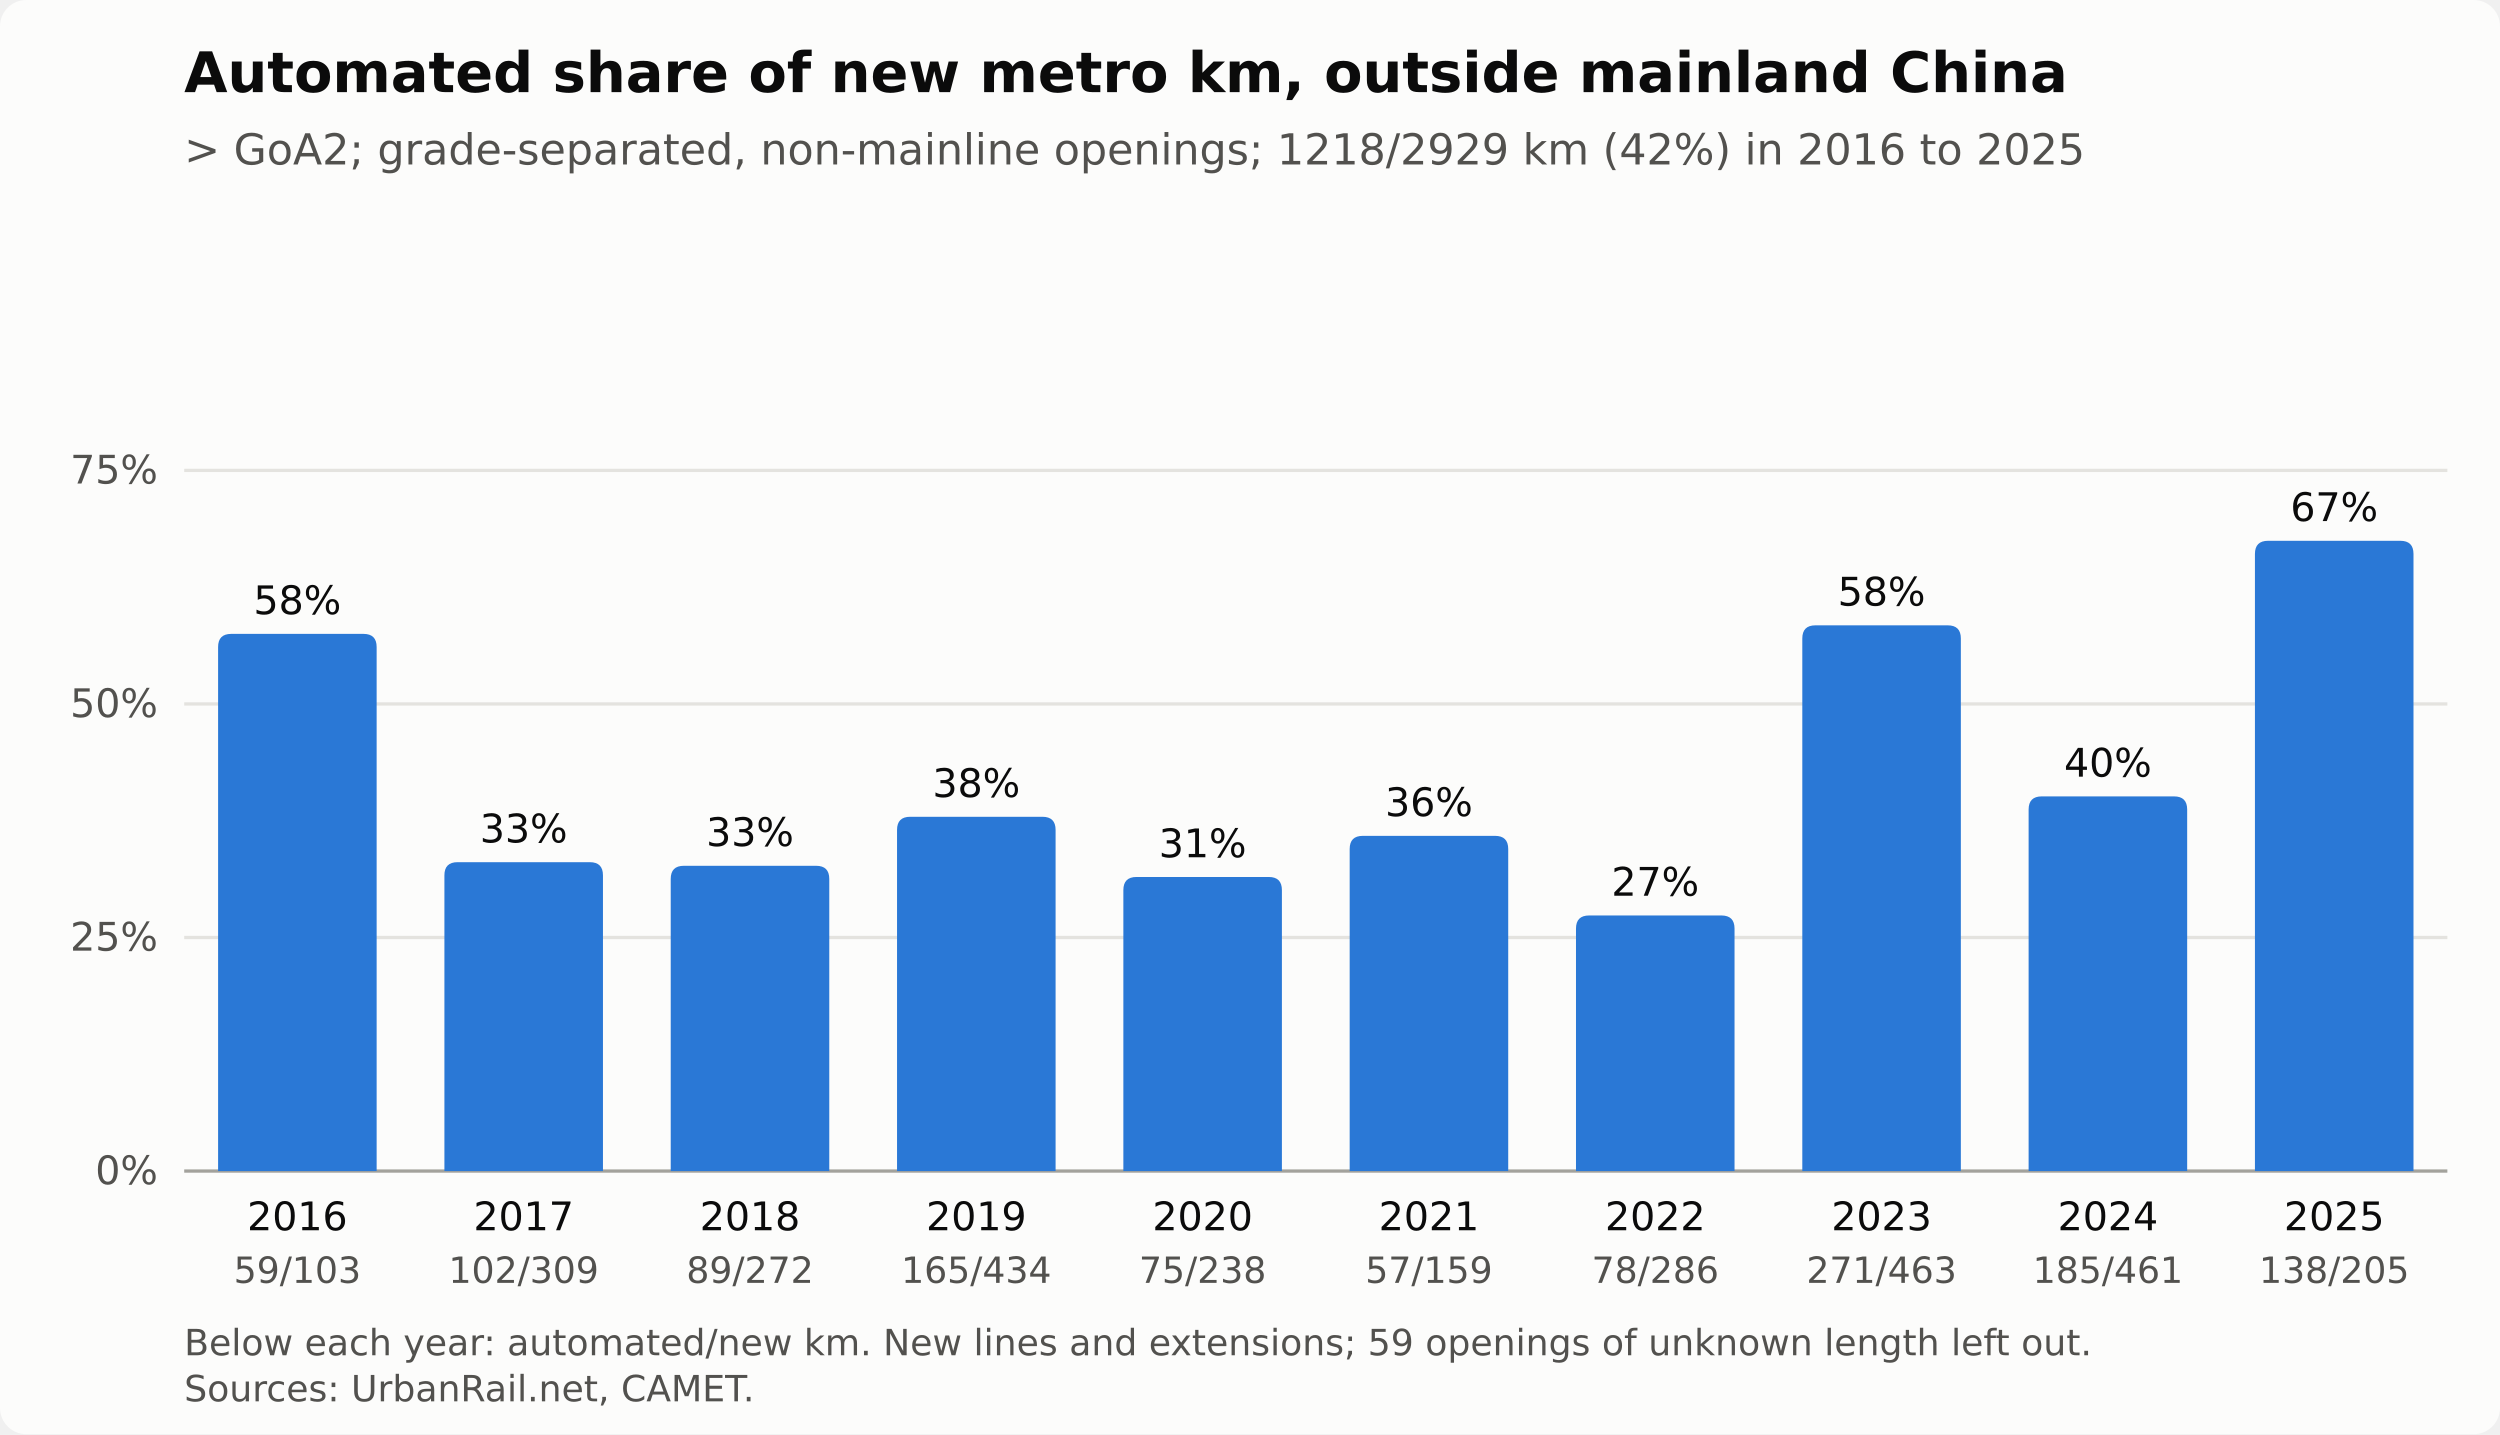
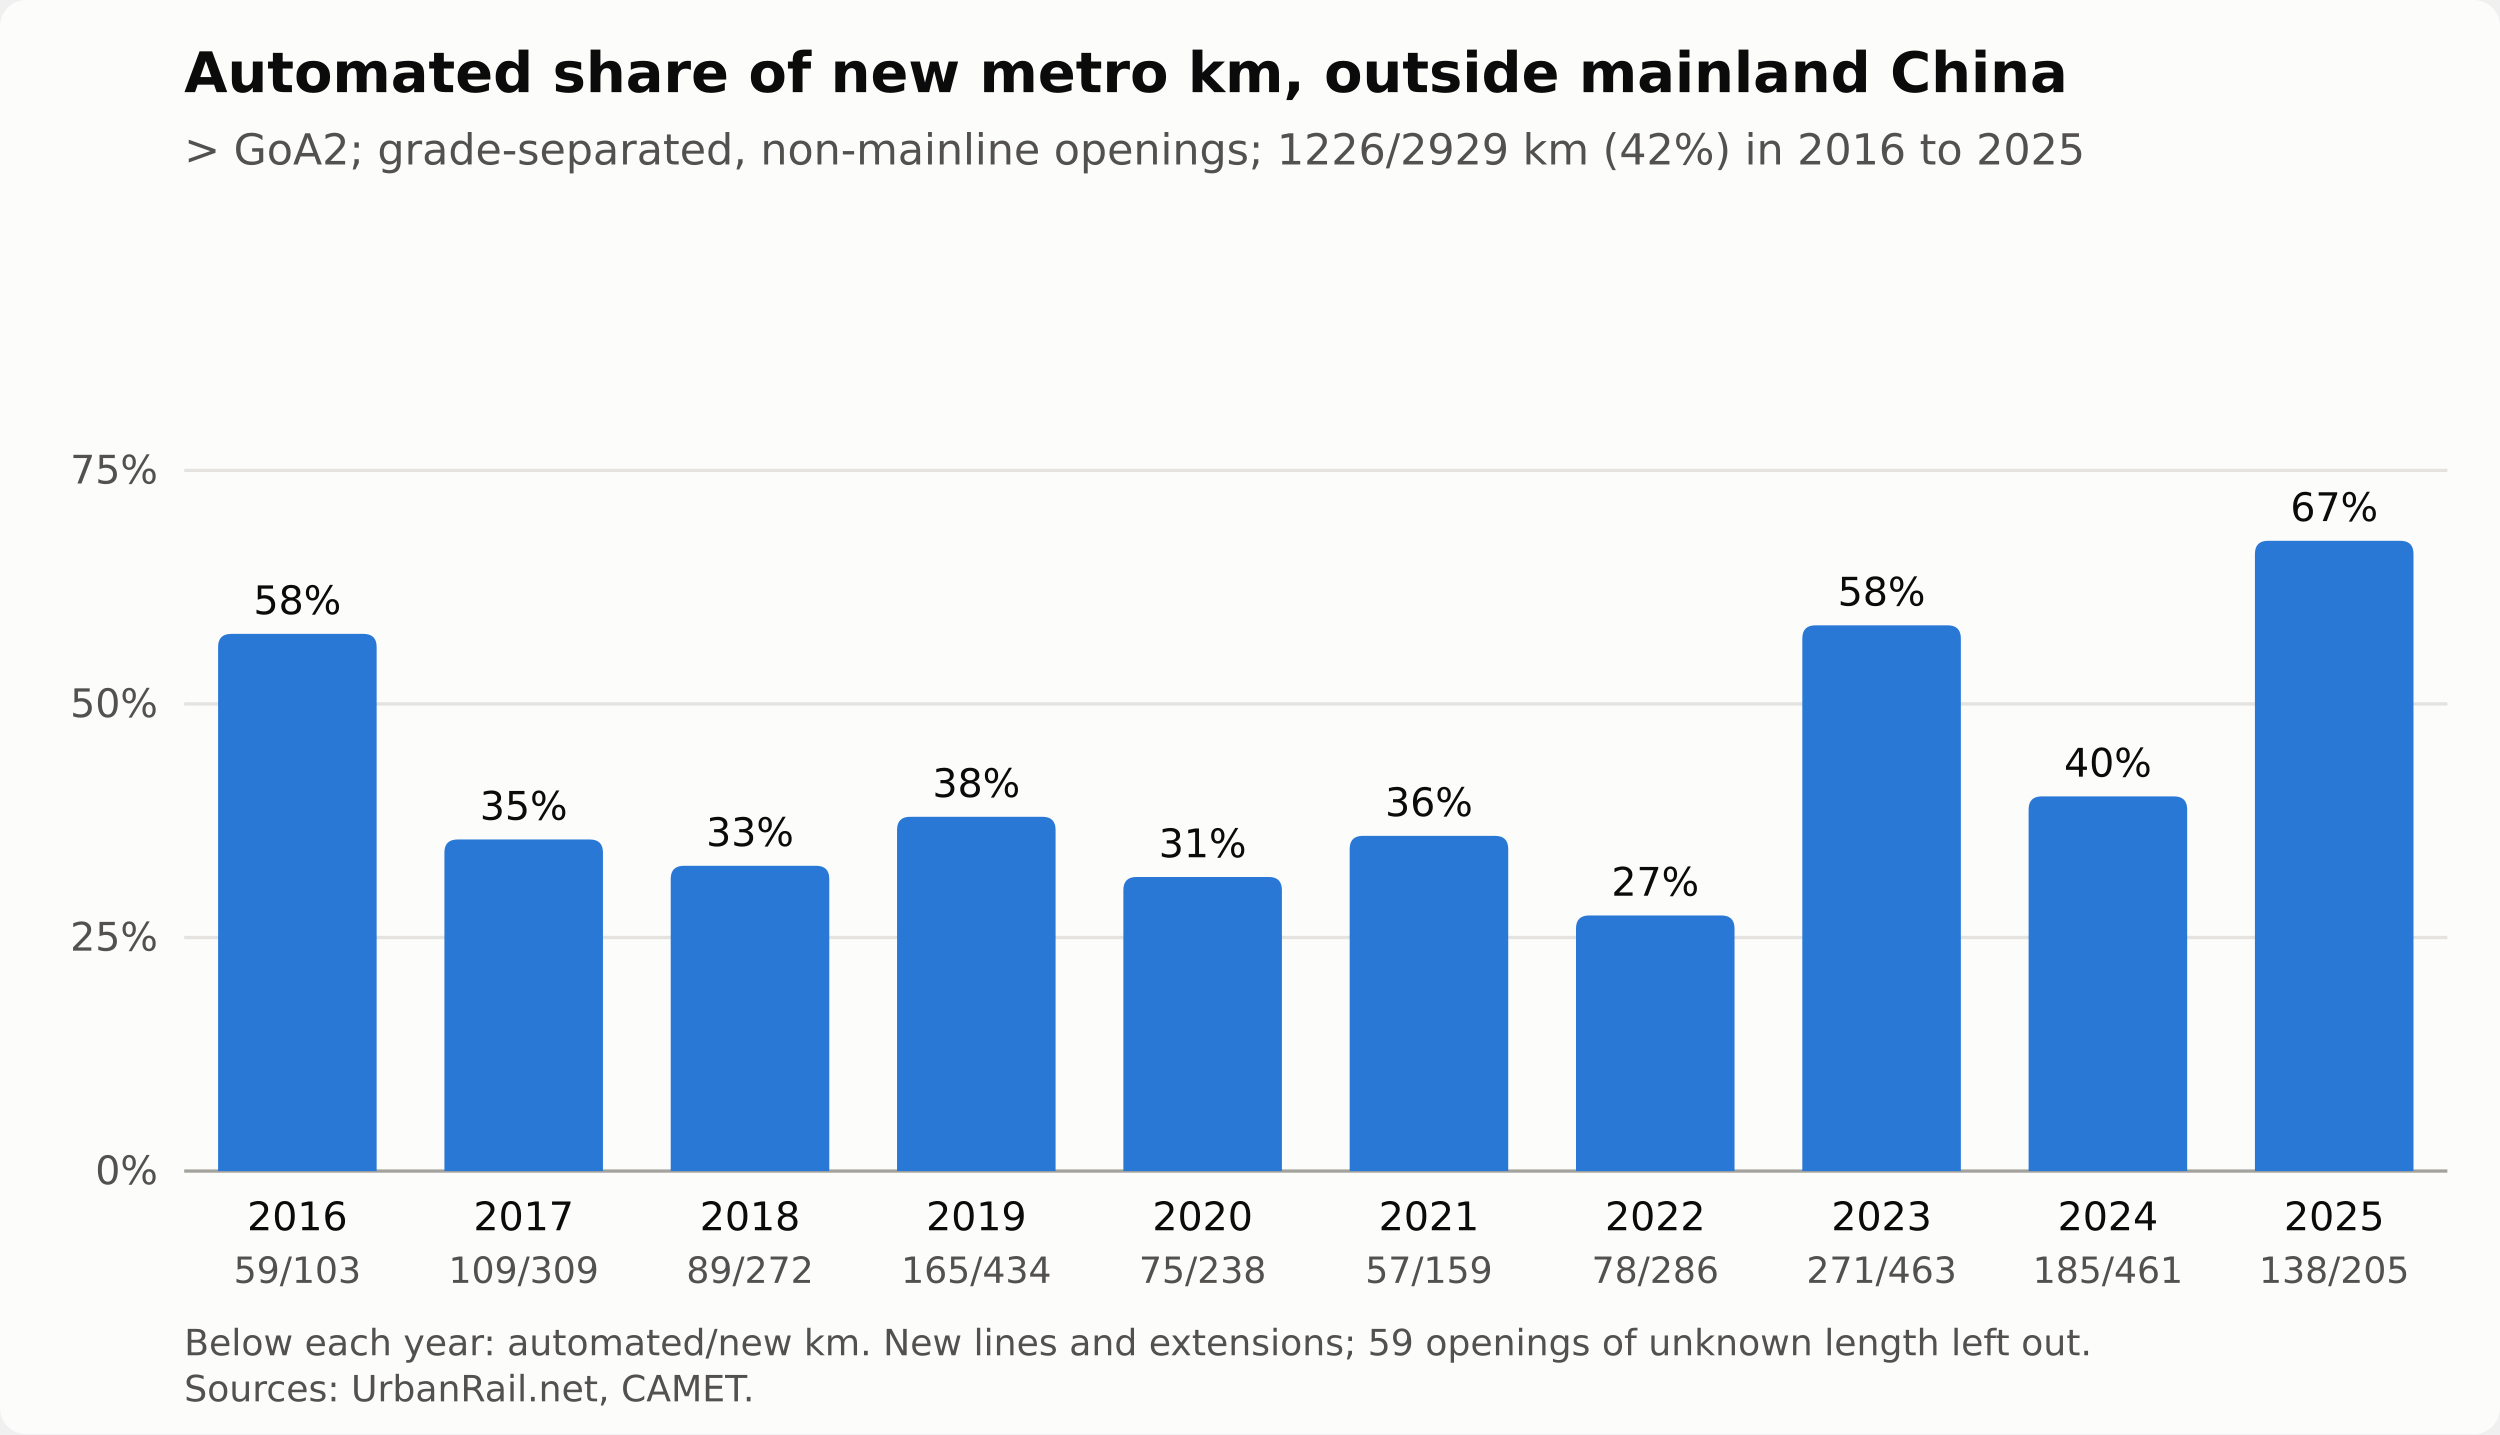
<svg xmlns="http://www.w3.org/2000/svg" viewBox="0 0 760 436" width="760" height="436" role="img" aria-labelledby="t d" font-family="system-ui, -apple-system, Segoe UI, DejaVu Sans, sans-serif">
  <style>
.bg{fill:#fcfcfb}.bar{fill:#2a78d6}.bar.partial{fill-opacity:.55}
.grid{stroke:#e4e3df;stroke-width:1}.axis{stroke:#a3a29c;stroke-width:1}
.t1{fill:#0b0b0b}.t2{fill:#52514e}
@media (prefers-color-scheme: dark){
.bg{fill:#1a1a19}.bar{fill:#3987e5}.grid{stroke:#2e2e2c}.axis{stroke:#5d5c57}
.t1{fill:#ffffff}.t2{fill:#c3c2b7}}
</style>
  <rect class="bg" width="760" height="436" rx="8" />
  <text class="t1" x="56" y="28" font-size="17" font-weight="600">Automated share of new metro km, outside mainland China</text>
-   <text class="t2" x="56" y="50" font-size="13">&gt; GoA2; grade-separated, non-mainline openings; 1218/2929 km (42%) in 2016 to 2025</text>
+   <text class="t2" x="56" y="50" font-size="13">&gt; GoA2; grade-separated, non-mainline openings; 1226/2929 km (42%) in 2016 to 2025</text>
  <line class="axis" x1="56" x2="744" y1="356.0" y2="356.0" />
  <text class="t2" x="48" y="360.0" font-size="12" text-anchor="end">0%</text>
  <line class="grid" x1="56" x2="744" y1="285.0" y2="285.0" />
  <text class="t2" x="48" y="289.0" font-size="12" text-anchor="end">25%</text>
  <line class="grid" x1="56" x2="744" y1="214.0" y2="214.0" />
  <text class="t2" x="48" y="218.0" font-size="12" text-anchor="end">50%</text>
  <line class="grid" x1="56" x2="744" y1="143.0" y2="143.0" />
  <text class="t2" x="48" y="147.0" font-size="12" text-anchor="end">75%</text>
  <g>
    <rect x="56.0" y="72" width="68.8" height="284" fill="transparent" />
    <path class="bar" d="M66.3,356.0 V196.7 Q66.3,192.7 70.3,192.7 H110.5 Q114.5,192.7 114.5,196.7 V356.0 Z" />
    <text class="t1" x="90.4" y="186.7" font-size="12" text-anchor="middle">58%</text>
  </g>
  <text class="t1" x="90.4" y="374.0" font-size="12" text-anchor="middle">2016</text>
  <text class="t2" x="90.4" y="390.0" font-size="11" text-anchor="middle">59/103</text>
  <g>
    <rect x="124.8" y="72" width="68.8" height="284" fill="transparent" />
-     <path class="bar" d="M135.1,356.0 V266.1 Q135.1,262.1 139.1,262.1 H179.3 Q183.3,262.1 183.3,266.1 V356.0 Z" />
-     <text class="t1" x="159.2" y="256.1" font-size="12" text-anchor="middle">33%</text>
+     <path class="bar" d="M135.1,356.0 V259.2 Q135.1,255.2 139.1,255.2 H179.3 Q183.3,255.2 183.3,259.2 V356.0 Z" />
+     <text class="t1" x="159.2" y="249.2" font-size="12" text-anchor="middle">35%</text>
  </g>
  <text class="t1" x="159.2" y="374.0" font-size="12" text-anchor="middle">2017</text>
-   <text class="t2" x="159.2" y="390.0" font-size="11" text-anchor="middle">102/309</text>
+   <text class="t2" x="159.2" y="390.0" font-size="11" text-anchor="middle">109/309</text>
  <g>
    <rect x="193.6" y="72" width="68.8" height="284" fill="transparent" />
    <path class="bar" d="M203.9,356.0 V267.2 Q203.9,263.2 207.9,263.2 H248.1 Q252.1,263.2 252.1,267.2 V356.0 Z" />
    <text class="t1" x="228.0" y="257.2" font-size="12" text-anchor="middle">33%</text>
  </g>
  <text class="t1" x="228.0" y="374.0" font-size="12" text-anchor="middle">2018</text>
  <text class="t2" x="228.0" y="390.0" font-size="11" text-anchor="middle">89/272</text>
  <g>
    <rect x="262.4" y="72" width="68.8" height="284" fill="transparent" />
    <path class="bar" d="M272.7,356.0 V252.3 Q272.7,248.3 276.7,248.3 H316.9 Q320.9,248.3 320.9,252.3 V356.0 Z" />
    <text class="t1" x="296.8" y="242.3" font-size="12" text-anchor="middle">38%</text>
  </g>
  <text class="t1" x="296.8" y="374.0" font-size="12" text-anchor="middle">2019</text>
  <text class="t2" x="296.8" y="390.0" font-size="11" text-anchor="middle">165/434</text>
  <g>
    <rect x="331.2" y="72" width="68.8" height="284" fill="transparent" />
    <path class="bar" d="M341.5,356.0 V270.6 Q341.5,266.6 345.5,266.6 H385.7 Q389.7,266.6 389.7,270.6 V356.0 Z" />
    <text class="t1" x="365.6" y="260.6" font-size="12" text-anchor="middle">31%</text>
  </g>
  <text class="t1" x="365.6" y="374.0" font-size="12" text-anchor="middle">2020</text>
  <text class="t2" x="365.6" y="390.0" font-size="11" text-anchor="middle">75/238</text>
  <g>
    <rect x="400.0" y="72" width="68.8" height="284" fill="transparent" />
    <path class="bar" d="M410.3,356.0 V258.1 Q410.3,254.1 414.3,254.1 H454.5 Q458.5,254.1 458.5,258.1 V356.0 Z" />
    <text class="t1" x="434.4" y="248.1" font-size="12" text-anchor="middle">36%</text>
  </g>
  <text class="t1" x="434.4" y="374.0" font-size="12" text-anchor="middle">2021</text>
  <text class="t2" x="434.4" y="390.0" font-size="11" text-anchor="middle">57/159</text>
  <g>
    <rect x="468.8" y="72" width="68.8" height="284" fill="transparent" />
    <path class="bar" d="M479.1,356.0 V282.3 Q479.1,278.3 483.1,278.3 H523.3 Q527.3,278.3 527.3,282.3 V356.0 Z" />
    <text class="t1" x="503.2" y="272.3" font-size="12" text-anchor="middle">27%</text>
  </g>
  <text class="t1" x="503.2" y="374.0" font-size="12" text-anchor="middle">2022</text>
  <text class="t2" x="503.2" y="390.0" font-size="11" text-anchor="middle">78/286</text>
  <g>
    <rect x="537.6" y="72" width="68.8" height="284" fill="transparent" />
    <path class="bar" d="M547.9,356.0 V194.1 Q547.9,190.1 551.9,190.1 H592.1 Q596.1,190.1 596.1,194.1 V356.0 Z" />
    <text class="t1" x="572.0" y="184.1" font-size="12" text-anchor="middle">58%</text>
  </g>
  <text class="t1" x="572.0" y="374.0" font-size="12" text-anchor="middle">2023</text>
  <text class="t2" x="572.0" y="390.0" font-size="11" text-anchor="middle">271/463</text>
  <g>
    <rect x="606.4" y="72" width="68.8" height="284" fill="transparent" />
    <path class="bar" d="M616.7,356.0 V246.1 Q616.7,242.1 620.7,242.1 H660.9 Q664.9,242.1 664.9,246.1 V356.0 Z" />
    <text class="t1" x="640.8" y="236.1" font-size="12" text-anchor="middle">40%</text>
  </g>
  <text class="t1" x="640.8" y="374.0" font-size="12" text-anchor="middle">2024</text>
  <text class="t2" x="640.8" y="390.0" font-size="11" text-anchor="middle">185/461</text>
  <g>
    <rect x="675.2" y="72" width="68.8" height="284" fill="transparent" />
    <path class="bar" d="M685.5,356.0 V168.4 Q685.5,164.4 689.5,164.4 H729.7 Q733.7,164.4 733.7,168.4 V356.0 Z" />
    <text class="t1" x="709.6" y="158.4" font-size="12" text-anchor="middle">67%</text>
  </g>
  <text class="t1" x="709.6" y="374.0" font-size="12" text-anchor="middle">2025</text>
  <text class="t2" x="709.6" y="390.0" font-size="11" text-anchor="middle">138/205</text>
  <text class="t2" x="56" y="412" font-size="11">Below each year: automated/new km. New lines and extensions; 59 openings of unknown length left out.</text>
  <text class="t2" x="56" y="426" font-size="11">Sources: UrbanRail.net, CAMET.</text>
</svg>
